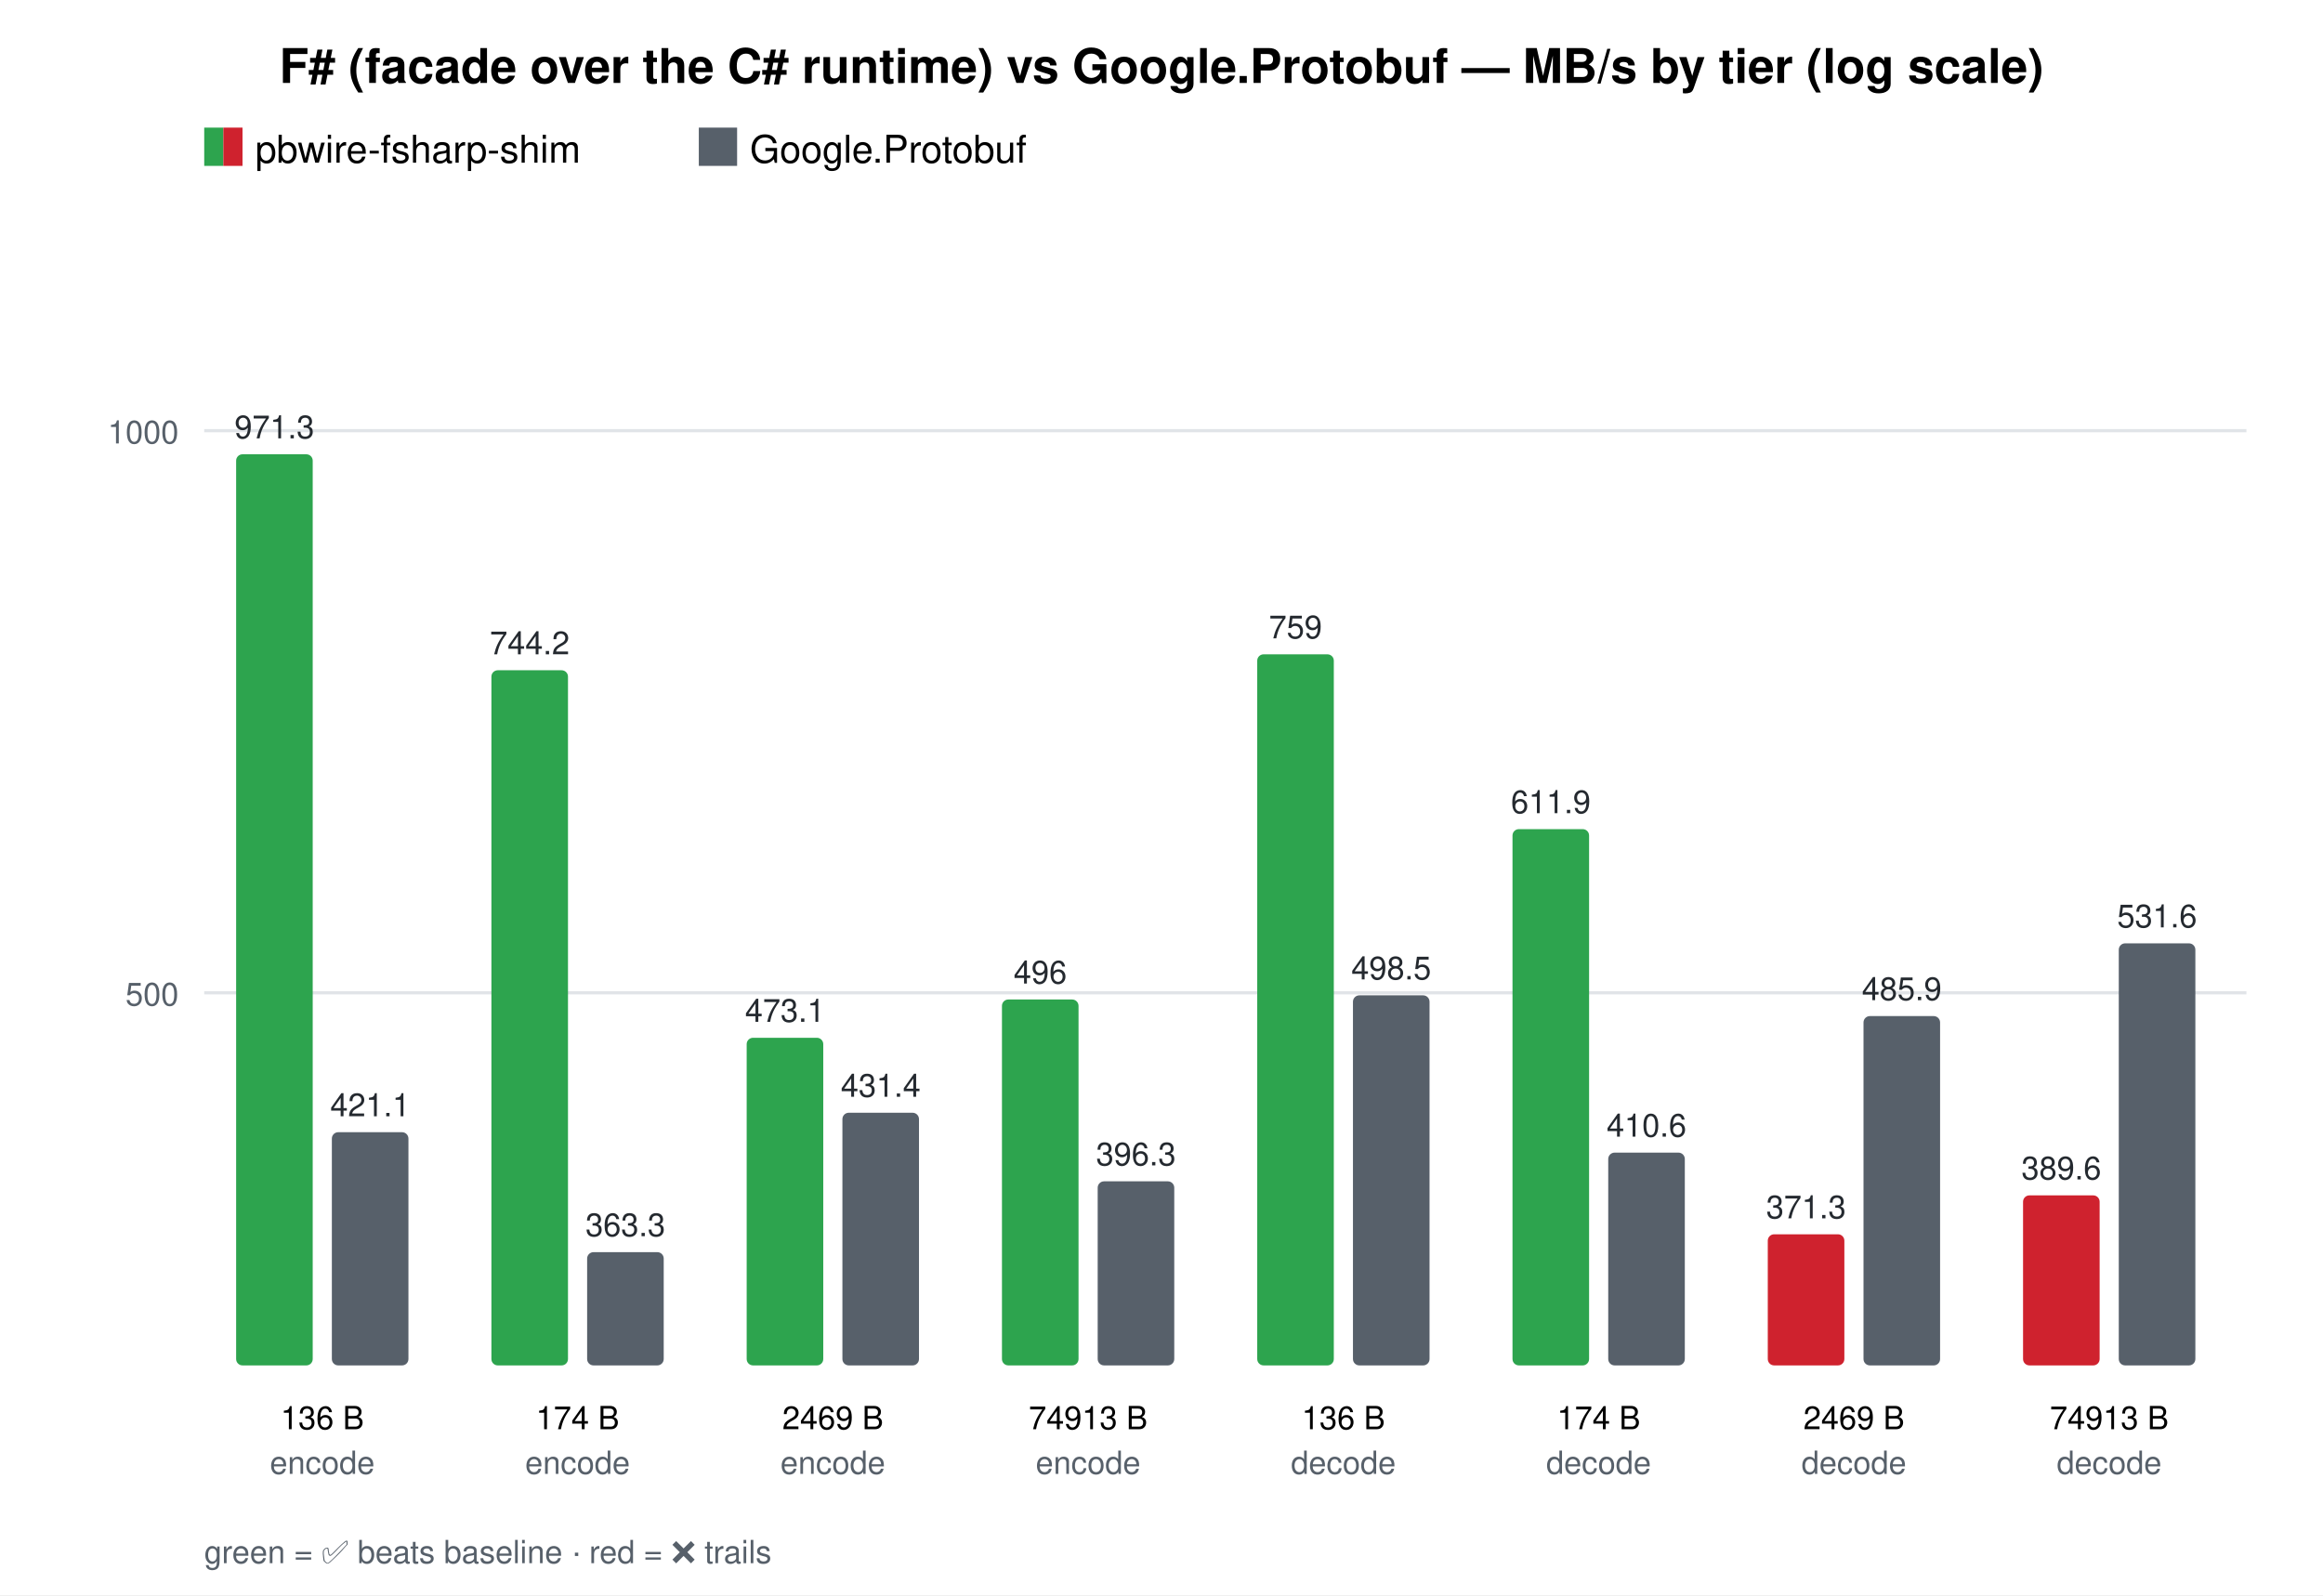
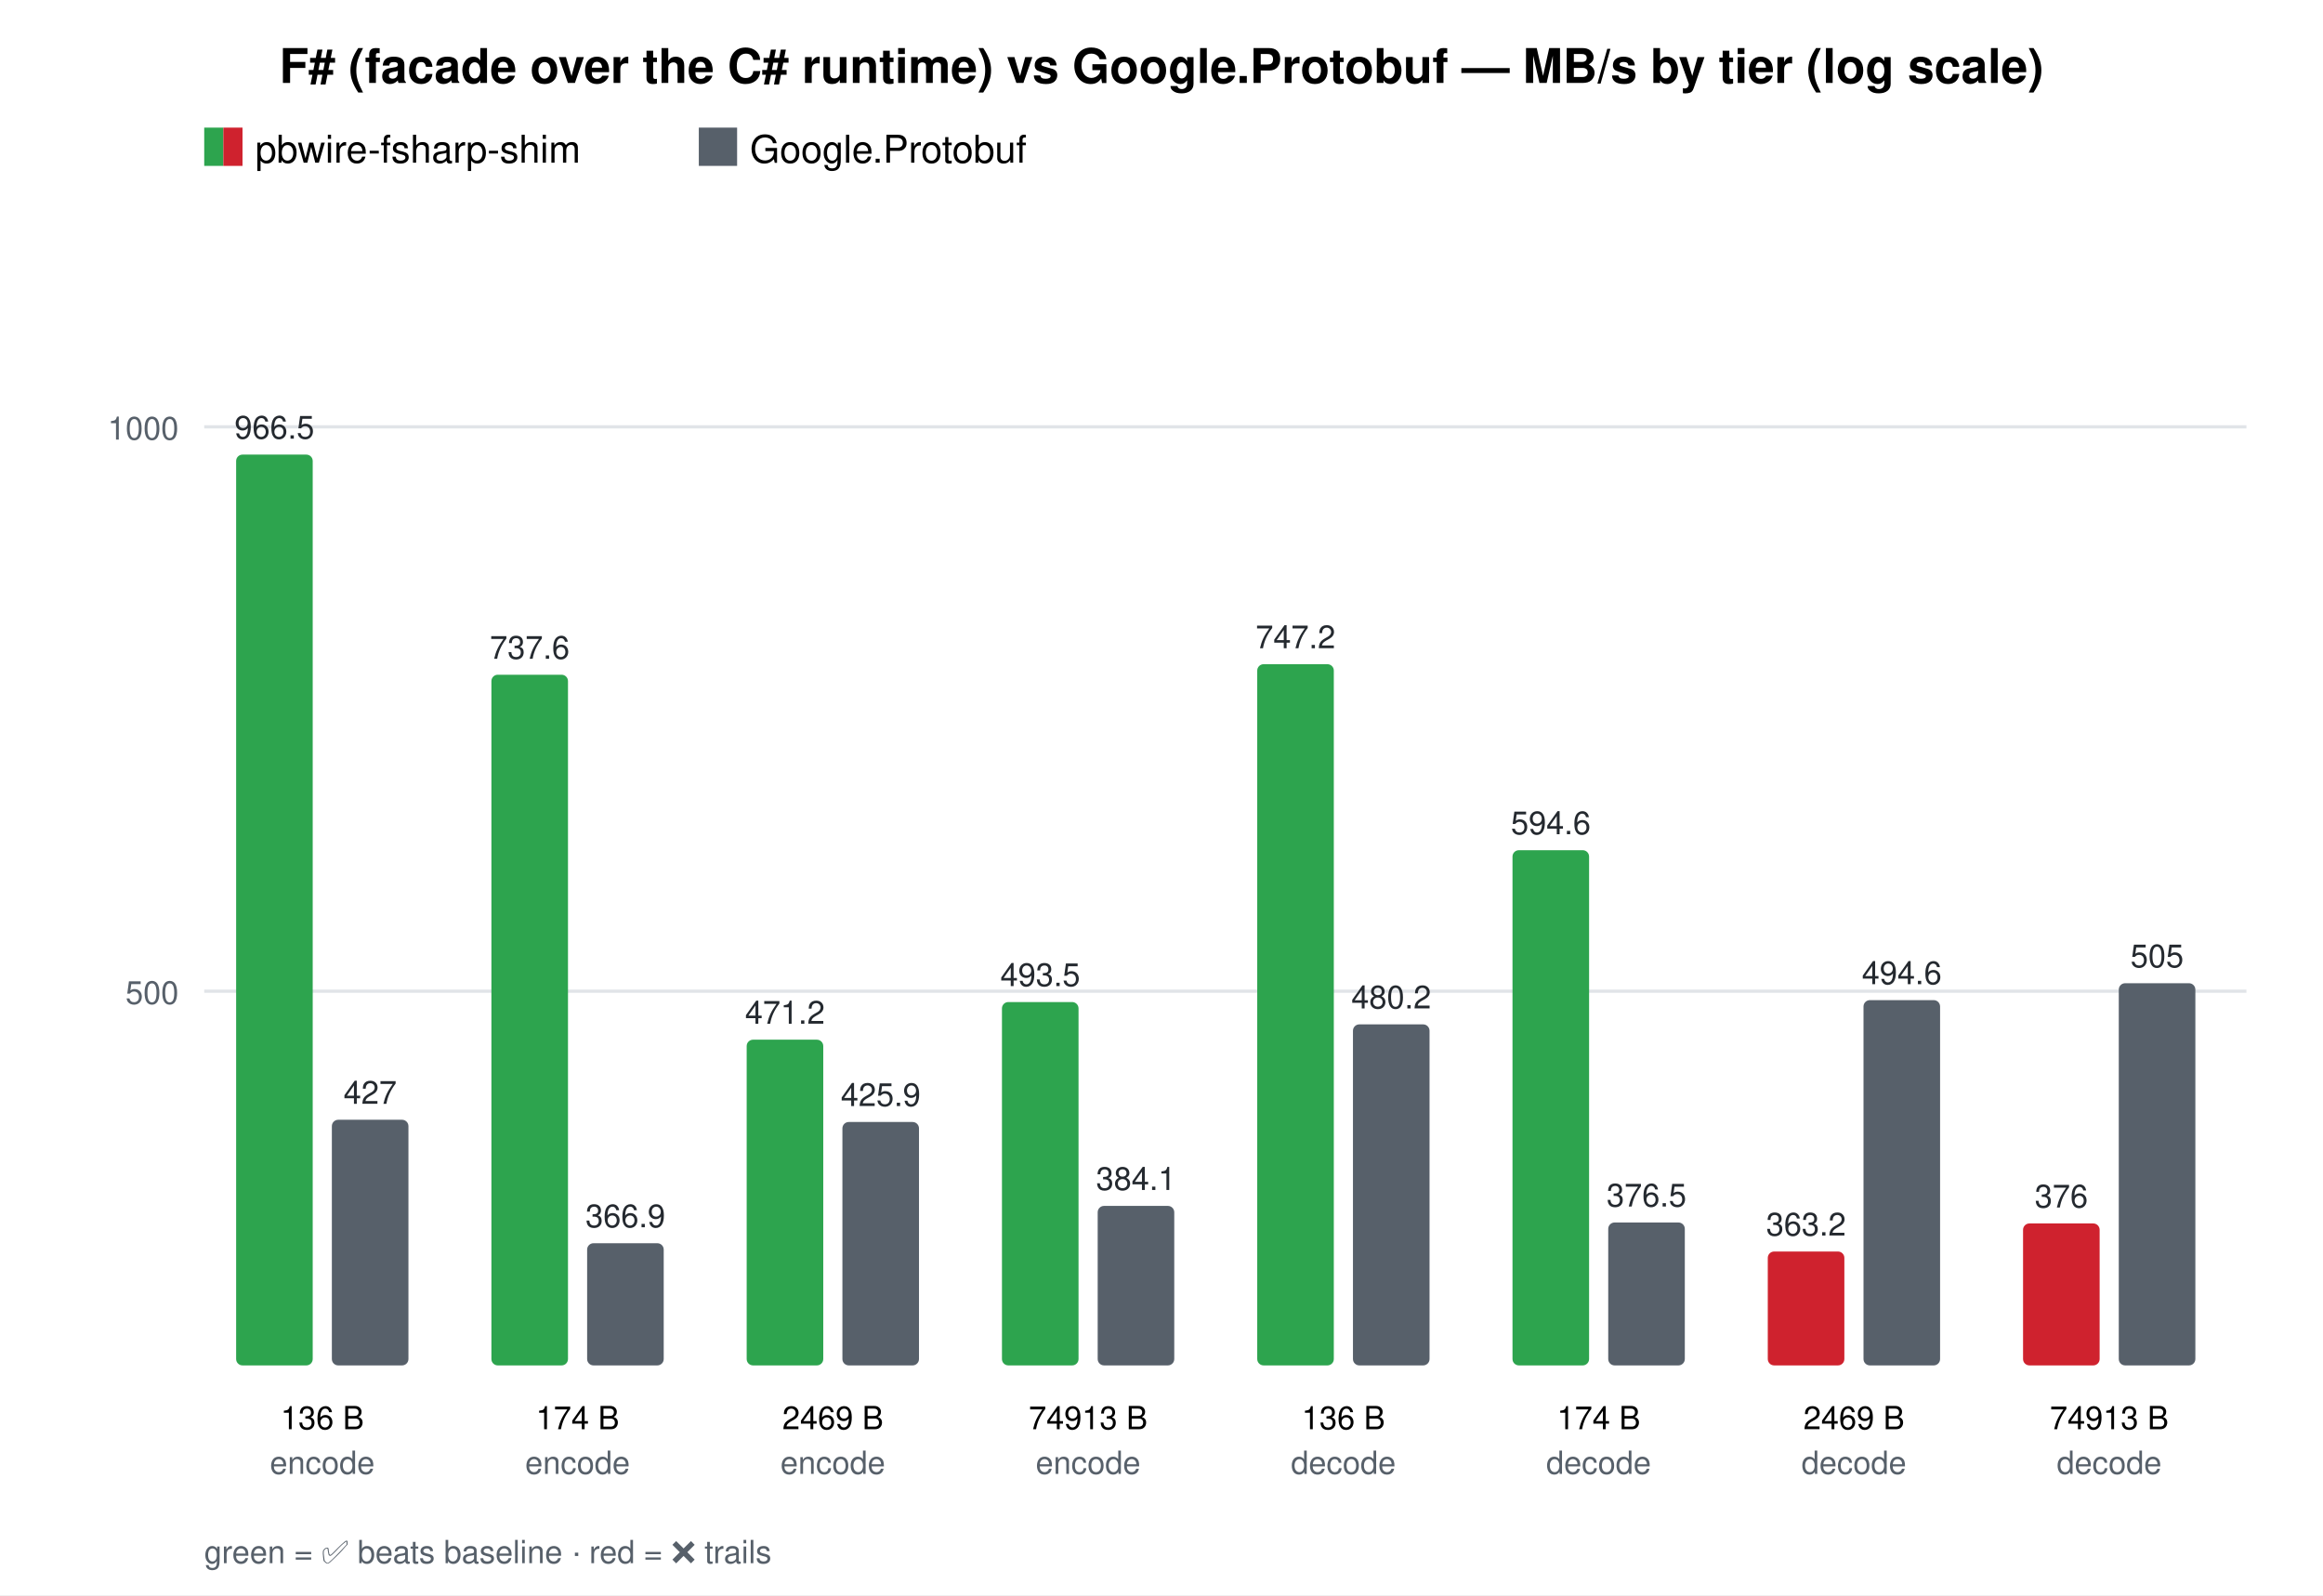
<svg xmlns="http://www.w3.org/2000/svg" width="728" height="500" font-family="Helvetica, Arial, sans-serif">
  <rect width="728" height="500" fill="#ffffff" />
  <text x="364.0" y="26" text-anchor="middle" font-size="15" font-weight="bold">F# (facade over the C# runtime) vs Google.Protobuf — MB/s by tier (log scale)</text>
  <rect x="64" y="40" width="6" height="12" fill="#2da44e" />
  <rect x="70" y="40" width="6" height="12" fill="#cf222e" />
  <text x="80" y="51" font-size="12">pbwire-fsharp-shim</text>
  <rect x="219.0" y="40" width="12" height="12" fill="#57606a" />
  <text x="235.0" y="51" font-size="12">Google.Protobuf</text>
-   <line x1="64" y1="311.2" x2="704" y2="311.2" stroke="#e1e4e8" />
-   <text x="56" y="315.2" text-anchor="end" font-size="10" fill="#57606a">500</text>
-   <line x1="64" y1="135.0" x2="704" y2="135.0" stroke="#e1e4e8" />
-   <text x="56" y="139.0" text-anchor="end" font-size="10" fill="#57606a">1000</text>
+   <line x1="64" y1="310.7" x2="704" y2="310.7" stroke="#e1e4e8" />
+   <text x="56" y="314.7" text-anchor="end" font-size="10" fill="#57606a">500</text>
+   <line x1="64" y1="133.8" x2="704" y2="133.8" stroke="#e1e4e8" />
+   <text x="56" y="137.8" text-anchor="end" font-size="10" fill="#57606a">1000</text>
  <text x="101.0" y="448" text-anchor="middle" font-size="10">136 B</text>
  <text x="101.0" y="462" text-anchor="middle" font-size="10" fill="#57606a">encode</text>
-   <rect x="74.0" y="142.4" width="24" height="285.6" rx="2" fill="#2da44e" />
-   <text x="86.0" y="137.4" text-anchor="middle" font-size="10" fill="#24292f">971.3</text>
-   <rect x="104.0" y="354.9" width="24" height="73.1" rx="2" fill="#57606a" />
-   <text x="116.0" y="349.9" text-anchor="middle" font-size="10" fill="#24292f">421.1</text>
+   <rect x="74.0" y="142.5" width="24" height="285.5" rx="2" fill="#2da44e" />
+   <text x="86.0" y="137.5" text-anchor="middle" font-size="10" fill="#24292f">966.5</text>
+   <rect x="104.0" y="351.0" width="24" height="77.0" rx="2" fill="#57606a" />
+   <text x="116.0" y="346.0" text-anchor="middle" font-size="10" fill="#24292f">427</text>
  <text x="181.0" y="448" text-anchor="middle" font-size="10">174 B</text>
  <text x="181.0" y="462" text-anchor="middle" font-size="10" fill="#57606a">encode</text>
-   <rect x="154.0" y="210.1" width="24" height="217.9" rx="2" fill="#2da44e" />
-   <text x="166.0" y="205.1" text-anchor="middle" font-size="10" fill="#24292f">744.2</text>
-   <rect x="184.0" y="392.5" width="24" height="35.5" rx="2" fill="#57606a" />
-   <text x="196.0" y="387.5" text-anchor="middle" font-size="10" fill="#24292f">363.3</text>
+   <rect x="154.0" y="211.5" width="24" height="216.5" rx="2" fill="#2da44e" />
+   <text x="166.0" y="206.5" text-anchor="middle" font-size="10" fill="#24292f">737.6</text>
+   <rect x="184.0" y="389.7" width="24" height="38.3" rx="2" fill="#57606a" />
+   <text x="196.0" y="384.7" text-anchor="middle" font-size="10" fill="#24292f">366.9</text>
  <text x="261.0" y="448" text-anchor="middle" font-size="10">2469 B</text>
  <text x="261.0" y="462" text-anchor="middle" font-size="10" fill="#57606a">encode</text>
-   <rect x="234.0" y="325.3" width="24" height="102.7" rx="2" fill="#2da44e" />
-   <text x="246.0" y="320.3" text-anchor="middle" font-size="10" fill="#24292f">473.1</text>
-   <rect x="264.0" y="348.8" width="24" height="79.2" rx="2" fill="#57606a" />
-   <text x="276.0" y="343.8" text-anchor="middle" font-size="10" fill="#24292f">431.4</text>
+   <rect x="234.0" y="325.9" width="24" height="102.1" rx="2" fill="#2da44e" />
+   <text x="246.0" y="320.9" text-anchor="middle" font-size="10" fill="#24292f">471.2</text>
+   <rect x="264.0" y="351.7" width="24" height="76.3" rx="2" fill="#57606a" />
+   <text x="276.0" y="346.7" text-anchor="middle" font-size="10" fill="#24292f">425.9</text>
  <text x="341.0" y="448" text-anchor="middle" font-size="10">74913 B</text>
  <text x="341.0" y="462" text-anchor="middle" font-size="10" fill="#57606a">encode</text>
-   <rect x="314.0" y="313.3" width="24" height="114.7" rx="2" fill="#2da44e" />
-   <text x="326.0" y="308.3" text-anchor="middle" font-size="10" fill="#24292f">496</text>
-   <rect x="344.0" y="370.3" width="24" height="57.7" rx="2" fill="#57606a" />
-   <text x="356.0" y="365.3" text-anchor="middle" font-size="10" fill="#24292f">396.3</text>
+   <rect x="314.0" y="314.1" width="24" height="113.9" rx="2" fill="#2da44e" />
+   <text x="326.0" y="309.1" text-anchor="middle" font-size="10" fill="#24292f">493.5</text>
+   <rect x="344.0" y="378.0" width="24" height="50.0" rx="2" fill="#57606a" />
+   <text x="356.0" y="373.0" text-anchor="middle" font-size="10" fill="#24292f">384.1</text>
  <text x="421.0" y="448" text-anchor="middle" font-size="10">136 B</text>
  <text x="421.0" y="462" text-anchor="middle" font-size="10" fill="#57606a">decode</text>
-   <rect x="394.0" y="205.1" width="24" height="222.9" rx="2" fill="#2da44e" />
-   <text x="406.0" y="200.1" text-anchor="middle" font-size="10" fill="#24292f">759</text>
-   <rect x="424.0" y="312.0" width="24" height="116.0" rx="2" fill="#57606a" />
-   <text x="436.0" y="307.0" text-anchor="middle" font-size="10" fill="#24292f">498.5</text>
+   <rect x="394.0" y="208.2" width="24" height="219.8" rx="2" fill="#2da44e" />
+   <text x="406.0" y="203.2" text-anchor="middle" font-size="10" fill="#24292f">747.2</text>
+   <rect x="424.0" y="321.1" width="24" height="106.9" rx="2" fill="#57606a" />
+   <text x="436.0" y="316.1" text-anchor="middle" font-size="10" fill="#24292f">480.2</text>
  <text x="501.0" y="448" text-anchor="middle" font-size="10">174 B</text>
  <text x="501.0" y="462" text-anchor="middle" font-size="10" fill="#57606a">decode</text>
-   <rect x="474.0" y="259.9" width="24" height="168.1" rx="2" fill="#2da44e" />
-   <text x="486.0" y="254.9" text-anchor="middle" font-size="10" fill="#24292f">611.9</text>
-   <rect x="504.0" y="361.3" width="24" height="66.7" rx="2" fill="#57606a" />
-   <text x="516.0" y="356.3" text-anchor="middle" font-size="10" fill="#24292f">410.6</text>
+   <rect x="474.0" y="266.5" width="24" height="161.5" rx="2" fill="#2da44e" />
+   <text x="486.0" y="261.5" text-anchor="middle" font-size="10" fill="#24292f">594.6</text>
+   <rect x="504.0" y="383.2" width="24" height="44.8" rx="2" fill="#57606a" />
+   <text x="516.0" y="378.2" text-anchor="middle" font-size="10" fill="#24292f">376.5</text>
  <text x="581.0" y="448" text-anchor="middle" font-size="10">2469 B</text>
  <text x="581.0" y="462" text-anchor="middle" font-size="10" fill="#57606a">decode</text>
-   <rect x="554.0" y="386.9" width="24" height="41.1" rx="2" fill="#cf222e" />
-   <text x="566.0" y="381.9" text-anchor="middle" font-size="10" fill="#24292f">371.3</text>
-   <rect x="584.0" y="318.5" width="24" height="109.5" rx="2" fill="#57606a" />
-   <text x="596.0" y="313.5" text-anchor="middle" font-size="10" fill="#24292f">485.9</text>
+   <rect x="554.0" y="392.3" width="24" height="35.7" rx="2" fill="#cf222e" />
+   <text x="566.0" y="387.3" text-anchor="middle" font-size="10" fill="#24292f">363.2</text>
+   <rect x="584.0" y="313.5" width="24" height="114.5" rx="2" fill="#57606a" />
+   <text x="596.0" y="308.5" text-anchor="middle" font-size="10" fill="#24292f">494.6</text>
  <text x="661.0" y="448" text-anchor="middle" font-size="10">74913 B</text>
  <text x="661.0" y="462" text-anchor="middle" font-size="10" fill="#57606a">decode</text>
-   <rect x="634.0" y="374.7" width="24" height="53.3" rx="2" fill="#cf222e" />
-   <text x="646.0" y="369.7" text-anchor="middle" font-size="10" fill="#24292f">389.6</text>
-   <rect x="664.0" y="295.7" width="24" height="132.3" rx="2" fill="#57606a" />
-   <text x="676.0" y="290.7" text-anchor="middle" font-size="10" fill="#24292f">531.6</text>
+   <rect x="634.0" y="383.5" width="24" height="44.5" rx="2" fill="#cf222e" />
+   <text x="646.0" y="378.5" text-anchor="middle" font-size="10" fill="#24292f">376</text>
+   <rect x="664.0" y="308.2" width="24" height="119.8" rx="2" fill="#57606a" />
+   <text x="676.0" y="303.2" text-anchor="middle" font-size="10" fill="#24292f">505</text>
  <text x="64" y="490" font-size="10" fill="#57606a">green = ✅ beats baseline · red = ❌ trails</text>
</svg>
